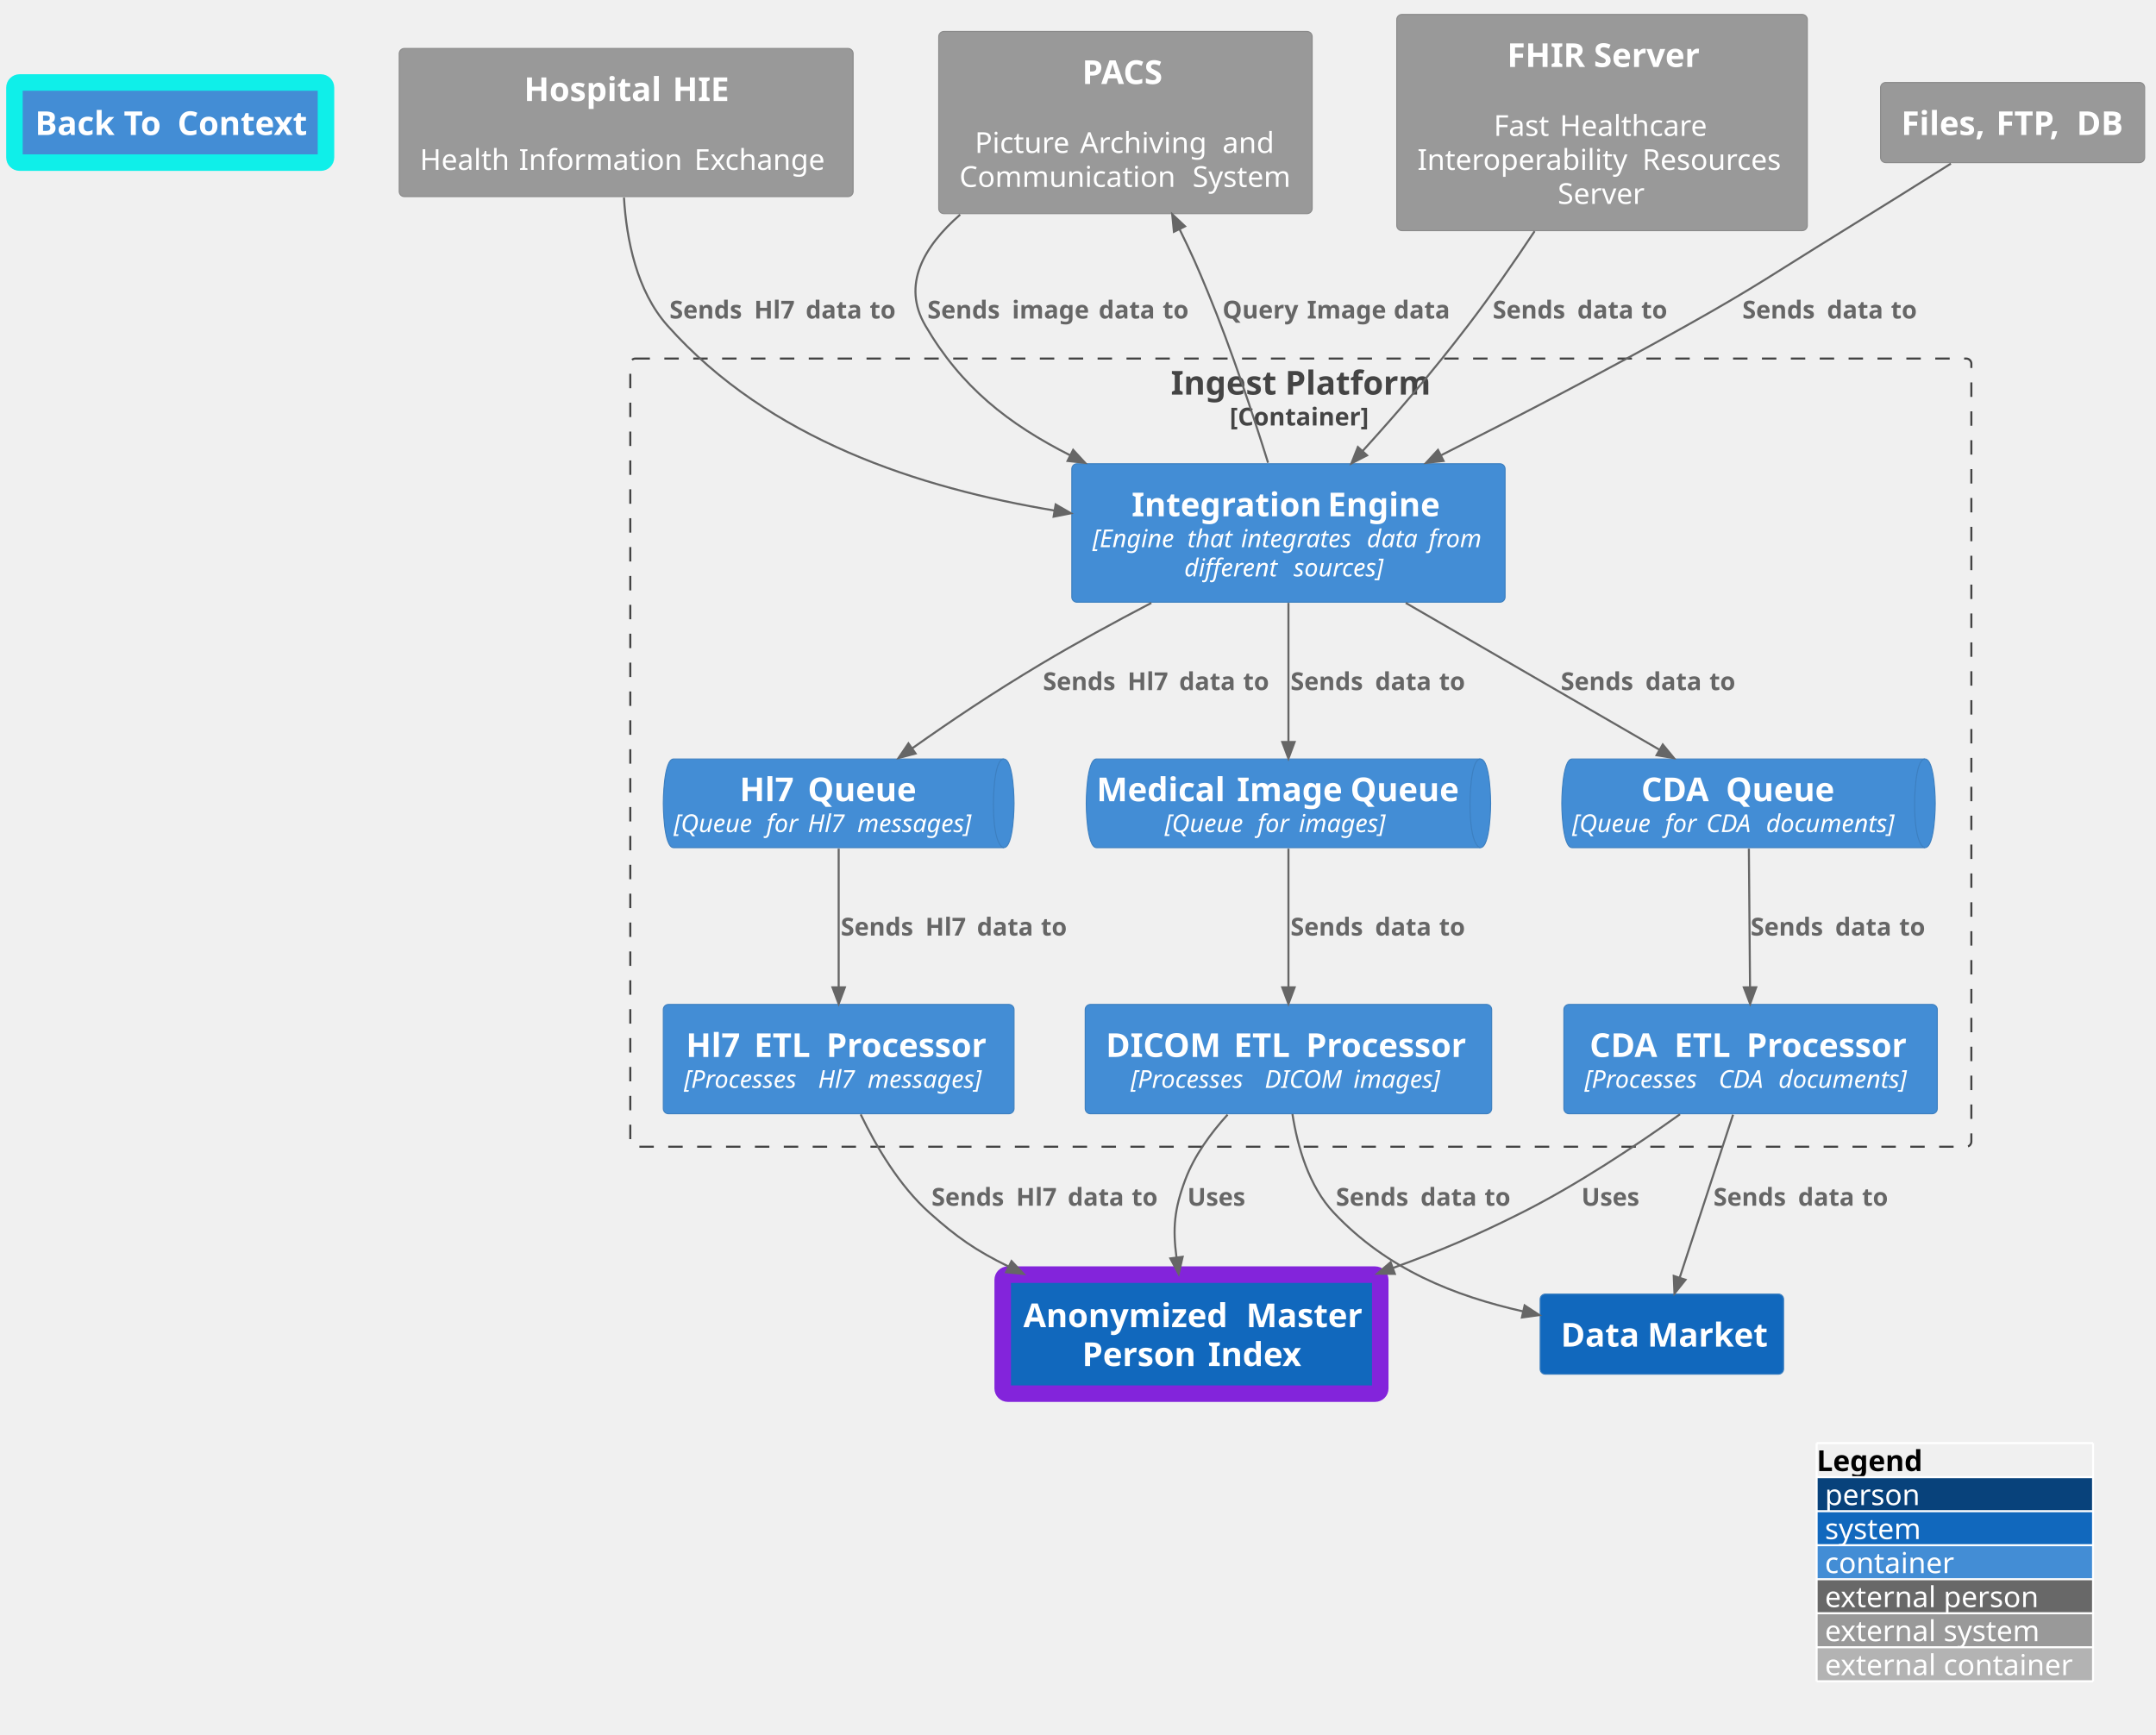
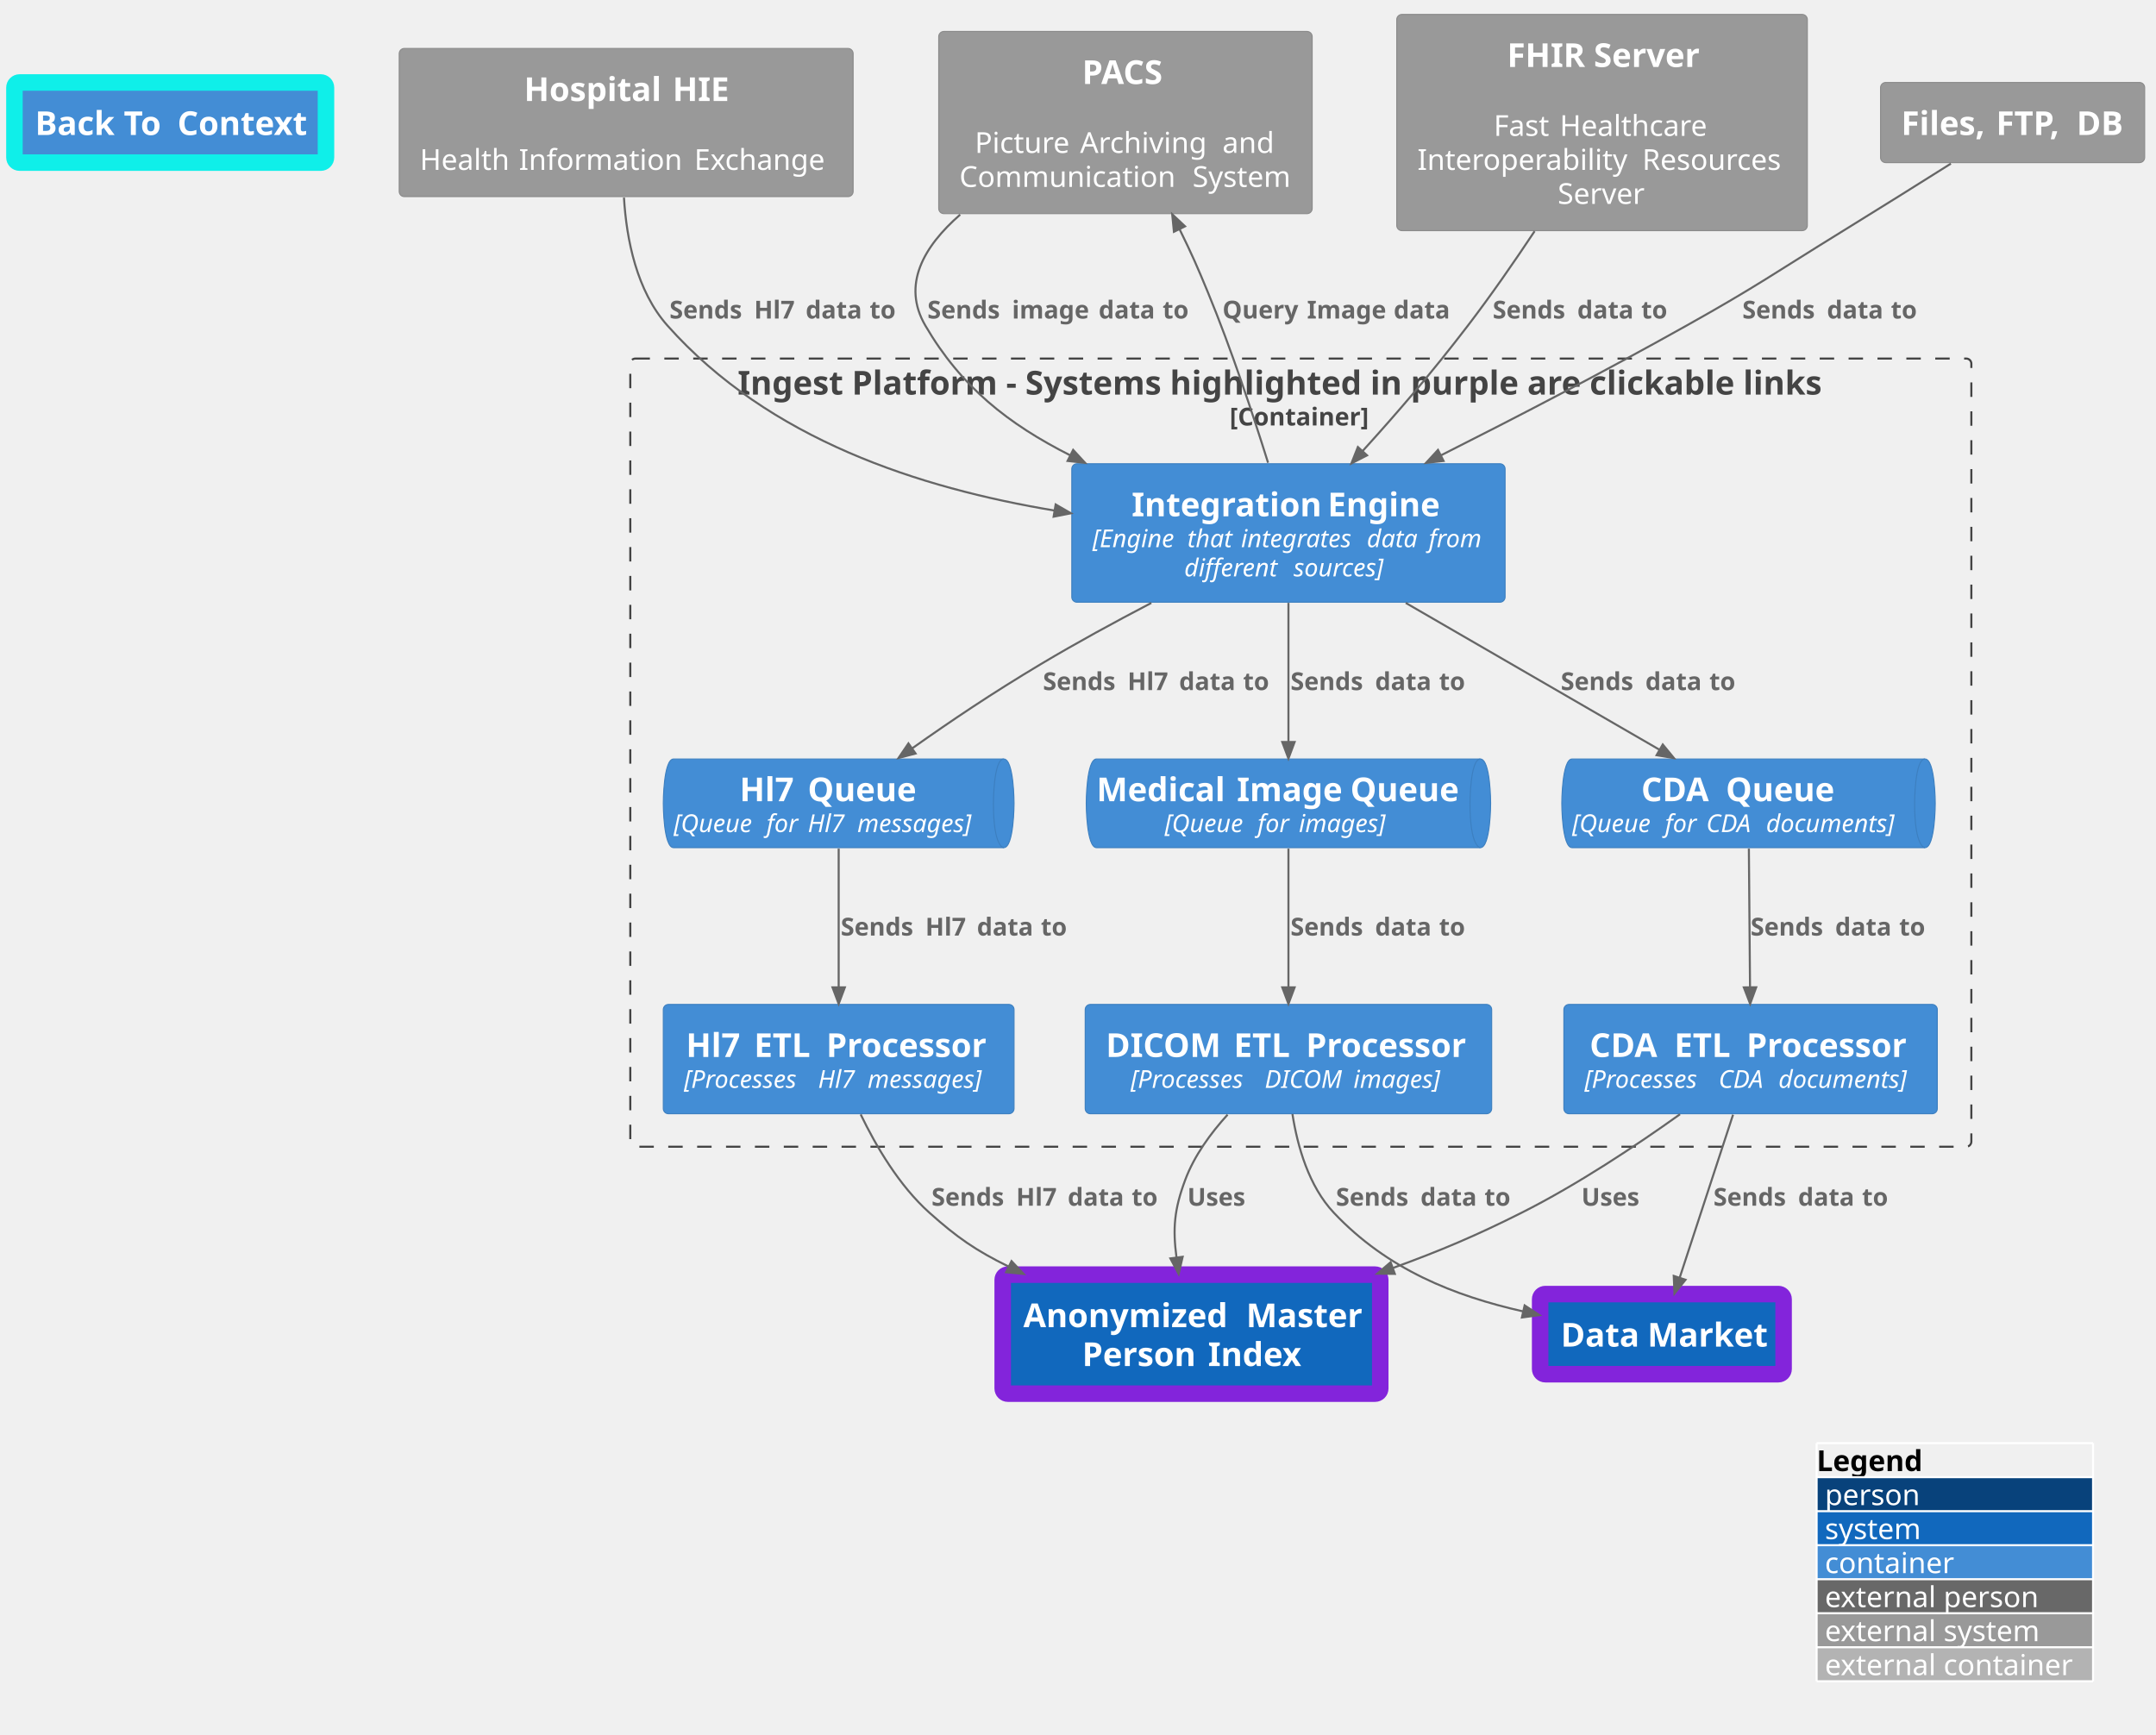
<svg xmlns="http://www.w3.org/2000/svg" xmlns:xlink="http://www.w3.org/1999/xlink" contentStyleType="text/css" height="841px" preserveAspectRatio="none" style="width:1045px;height:841px;background:#FFFFFF;" version="1.1" viewBox="0 0 1045 841" width="1045px" zoomAndPan="magnify">
  <defs />
  <g>
    <g id="cluster_ingest">
      <rect fill="none" height="382.06" rx="2.5" ry="2.5" style="stroke:#444444;stroke-width:1.0;stroke-dasharray:7.0,7.0;" width="650" x="305.5" y="173.8" />
-       <text fill="#444444" font-family="sans-serif" font-size="16" font-weight="bold" lengthAdjust="spacing" textLength="126" x="567.5" y="191.269">Ingest Platform
+       <text fill="#444444" font-family="sans-serif" font-size="16" font-weight="bold" lengthAdjust="spacing" textLength="546" x="357.5" y="191.269">Ingest Platform - Systems highlighted in purple are clickable
+                 links
            </text>
      <text fill="#444444" font-family="sans-serif" font-size="12" font-weight="bold" lengthAdjust="spacing" textLength="69" x="596" y="206.245">[Container]
            </text>
    </g>
    <g id="elem_integrationEngine">
      <rect fill="#438DD5" height="67.109" rx="2.5" ry="2.5" style="stroke:#3C7FC0;stroke-width:0.5;" width="210" x="519.5" y="224.8" />
      <text fill="#FFFFFF" font-family="sans-serif" font-size="16" font-weight="bold" lengthAdjust="spacing" textLength="90" x="548.5" y="250.269">Integration
            </text>
      <text fill="#FFFFFF" font-family="sans-serif" font-size="16" font-weight="bold" lengthAdjust="spacing" textLength="5" x="638.5" y="250.269"> 
            </text>
      <text fill="#FFFFFF" font-family="sans-serif" font-size="16" font-weight="bold" lengthAdjust="spacing" textLength="57" x="643.5" y="250.269">Engine
            </text>
      <text fill="#FFFFFF" font-family="sans-serif" font-size="12" font-style="italic" lengthAdjust="spacing" textLength="42" x="529.5" y="265.245">[Engine
            </text>
      <text fill="#FFFFFF" font-family="sans-serif" font-size="12" font-style="italic" lengthAdjust="spacing" textLength="4" x="571.5" y="265.245"> 
            </text>
      <text fill="#FFFFFF" font-family="sans-serif" font-size="12" font-style="italic" lengthAdjust="spacing" textLength="22" x="575.5" y="265.245">that
            </text>
      <text fill="#FFFFFF" font-family="sans-serif" font-size="12" font-style="italic" lengthAdjust="spacing" textLength="4" x="597.5" y="265.245"> 
            </text>
      <text fill="#FFFFFF" font-family="sans-serif" font-size="12" font-style="italic" lengthAdjust="spacing" textLength="57" x="601.5" y="265.245">integrates
            </text>
      <text fill="#FFFFFF" font-family="sans-serif" font-size="12" font-style="italic" lengthAdjust="spacing" textLength="4" x="658.5" y="265.245"> 
            </text>
      <text fill="#FFFFFF" font-family="sans-serif" font-size="12" font-style="italic" lengthAdjust="spacing" textLength="26" x="662.5" y="265.245">data
            </text>
      <text fill="#FFFFFF" font-family="sans-serif" font-size="12" font-style="italic" lengthAdjust="spacing" textLength="4" x="688.5" y="265.245"> 
            </text>
      <text fill="#FFFFFF" font-family="sans-serif" font-size="12" font-style="italic" lengthAdjust="spacing" textLength="27" x="692.5" y="265.245">from
            </text>
      <text fill="#FFFFFF" font-family="sans-serif" font-size="12" font-style="italic" lengthAdjust="spacing" textLength="49" x="574" y="279.378">different
            </text>
      <text fill="#FFFFFF" font-family="sans-serif" font-size="12" font-style="italic" lengthAdjust="spacing" textLength="4" x="623" y="279.378"> 
            </text>
      <text fill="#FFFFFF" font-family="sans-serif" font-size="12" font-style="italic" lengthAdjust="spacing" textLength="48" x="627" y="279.378">sources]
            </text>
    </g>
    <g id="elem_image">
      <path d="M531.5,367.91 L717.5,367.91 C722.5,367.91 722.5,389.398 722.5,389.398 C722.5,389.398 722.5,410.887 717.5,410.887 L531.5,410.887 C526.5,410.887 526.5,389.398 526.5,389.398 C526.5,389.398 526.5,367.91 531.5,367.91 " fill="#438DD5" style="stroke:#3C7FC0;stroke-width:0.5;" />
      <path d="M717.5,367.91 C712.5,367.91 712.5,389.398 712.5,389.398 C712.5,410.887 717.5,410.887 717.5,410.887 " fill="none" style="stroke:#3C7FC0;stroke-width:0.5;" />
      <text fill="#FFFFFF" font-family="sans-serif" font-size="16" font-weight="bold" lengthAdjust="spacing" textLength="63" x="531.5" y="388.379">Medical
            </text>
      <text fill="#FFFFFF" font-family="sans-serif" font-size="16" font-weight="bold" lengthAdjust="spacing" textLength="5" x="594.5" y="388.379"> 
            </text>
      <text fill="#FFFFFF" font-family="sans-serif" font-size="16" font-weight="bold" lengthAdjust="spacing" textLength="50" x="599.5" y="388.379">Image
            </text>
      <text fill="#FFFFFF" font-family="sans-serif" font-size="16" font-weight="bold" lengthAdjust="spacing" textLength="5" x="649.5" y="388.379"> 
            </text>
      <text fill="#FFFFFF" font-family="sans-serif" font-size="16" font-weight="bold" lengthAdjust="spacing" textLength="53" x="654.5" y="388.379">Queue
            </text>
      <text fill="#FFFFFF" font-family="sans-serif" font-size="12" font-style="italic" lengthAdjust="spacing" textLength="41" x="564.5" y="403.355">[Queue
            </text>
      <text fill="#FFFFFF" font-family="sans-serif" font-size="12" font-style="italic" lengthAdjust="spacing" textLength="4" x="605.5" y="403.355"> 
            </text>
      <text fill="#FFFFFF" font-family="sans-serif" font-size="12" font-style="italic" lengthAdjust="spacing" textLength="16" x="609.5" y="403.355">for
            </text>
      <text fill="#FFFFFF" font-family="sans-serif" font-size="12" font-style="italic" lengthAdjust="spacing" textLength="4" x="625.5" y="403.355"> 
            </text>
      <text fill="#FFFFFF" font-family="sans-serif" font-size="12" font-style="italic" lengthAdjust="spacing" textLength="45" x="629.5" y="403.355">images]
            </text>
    </g>
    <g id="elem_cda">
      <path d="M762,367.91 L933,367.91 C938,367.91 938,389.398 938,389.398 C938,389.398 938,410.887 933,410.887 L762,410.887 C757,410.887 757,389.398 757,389.398 C757,389.398 757,367.91 762,367.91 " fill="#438DD5" style="stroke:#3C7FC0;stroke-width:0.5;" />
      <path d="M933,367.91 C928,367.91 928,389.398 928,389.398 C928,410.887 933,410.887 933,410.887 " fill="none" style="stroke:#3C7FC0;stroke-width:0.5;" />
      <text fill="#FFFFFF" font-family="sans-serif" font-size="16" font-weight="bold" lengthAdjust="spacing" textLength="36" x="795.5" y="388.379">CDA
            </text>
      <text fill="#FFFFFF" font-family="sans-serif" font-size="16" font-weight="bold" lengthAdjust="spacing" textLength="5" x="831.5" y="388.379"> 
            </text>
      <text fill="#FFFFFF" font-family="sans-serif" font-size="16" font-weight="bold" lengthAdjust="spacing" textLength="53" x="836.5" y="388.379">Queue
            </text>
      <text fill="#FFFFFF" font-family="sans-serif" font-size="12" font-style="italic" lengthAdjust="spacing" textLength="41" x="762" y="403.355">[Queue
            </text>
      <text fill="#FFFFFF" font-family="sans-serif" font-size="12" font-style="italic" lengthAdjust="spacing" textLength="4" x="803" y="403.355"> 
            </text>
      <text fill="#FFFFFF" font-family="sans-serif" font-size="12" font-style="italic" lengthAdjust="spacing" textLength="16" x="807" y="403.355">for
            </text>
      <text fill="#FFFFFF" font-family="sans-serif" font-size="12" font-style="italic" lengthAdjust="spacing" textLength="4" x="823" y="403.355"> 
            </text>
      <text fill="#FFFFFF" font-family="sans-serif" font-size="12" font-style="italic" lengthAdjust="spacing" textLength="25" x="827" y="403.355">CDA
            </text>
      <text fill="#FFFFFF" font-family="sans-serif" font-size="12" font-style="italic" lengthAdjust="spacing" textLength="4" x="852" y="403.355"> 
            </text>
      <text fill="#FFFFFF" font-family="sans-serif" font-size="12" font-style="italic" lengthAdjust="spacing" textLength="67" x="856" y="403.355">documents]
            </text>
    </g>
    <g id="elem_hl7">
      <path d="M326.5,367.91 L486.5,367.91 C491.5,367.91 491.5,389.398 491.5,389.398 C491.5,389.398 491.5,410.887 486.5,410.887 L326.5,410.887 C321.5,410.887 321.5,389.398 321.5,389.398 C321.5,389.398 321.5,367.91 326.5,367.91 " fill="#438DD5" style="stroke:#3C7FC0;stroke-width:0.5;" />
      <path d="M486.5,367.91 C481.5,367.91 481.5,389.398 481.5,389.398 C481.5,410.887 486.5,410.887 486.5,410.887 " fill="none" style="stroke:#3C7FC0;stroke-width:0.5;" />
      <text fill="#FFFFFF" font-family="sans-serif" font-size="16" font-weight="bold" lengthAdjust="spacing" textLength="28" x="358.5" y="388.379">Hl7
            </text>
      <text fill="#FFFFFF" font-family="sans-serif" font-size="16" font-weight="bold" lengthAdjust="spacing" textLength="5" x="386.5" y="388.379"> 
            </text>
      <text fill="#FFFFFF" font-family="sans-serif" font-size="16" font-weight="bold" lengthAdjust="spacing" textLength="53" x="391.5" y="388.379">Queue
            </text>
      <text fill="#FFFFFF" font-family="sans-serif" font-size="12" font-style="italic" lengthAdjust="spacing" textLength="41" x="326.5" y="403.355">[Queue
            </text>
      <text fill="#FFFFFF" font-family="sans-serif" font-size="12" font-style="italic" lengthAdjust="spacing" textLength="4" x="367.5" y="403.355"> 
            </text>
      <text fill="#FFFFFF" font-family="sans-serif" font-size="12" font-style="italic" lengthAdjust="spacing" textLength="16" x="371.5" y="403.355">for
            </text>
      <text fill="#FFFFFF" font-family="sans-serif" font-size="12" font-style="italic" lengthAdjust="spacing" textLength="4" x="387.5" y="403.355"> 
            </text>
      <text fill="#FFFFFF" font-family="sans-serif" font-size="12" font-style="italic" lengthAdjust="spacing" textLength="20" x="391.5" y="403.355">Hl7
            </text>
      <text fill="#FFFFFF" font-family="sans-serif" font-size="12" font-style="italic" lengthAdjust="spacing" textLength="4" x="411.5" y="403.355"> 
            </text>
      <text fill="#FFFFFF" font-family="sans-serif" font-size="12" font-style="italic" lengthAdjust="spacing" textLength="61" x="415.5" y="403.355">messages]
            </text>
    </g>
    <g id="elem_hl7processor">
      <rect fill="#438DD5" height="52.977" rx="2.5" ry="2.5" style="stroke:#3C7FC0;stroke-width:0.5;" width="170" x="321.5" y="486.89" />
      <text fill="#FFFFFF" font-family="sans-serif" font-size="16" font-weight="bold" lengthAdjust="spacing" textLength="28" x="332.5" y="512.359">Hl7
            </text>
      <text fill="#FFFFFF" font-family="sans-serif" font-size="16" font-weight="bold" lengthAdjust="spacing" textLength="5" x="360.5" y="512.359"> 
            </text>
      <text fill="#FFFFFF" font-family="sans-serif" font-size="16" font-weight="bold" lengthAdjust="spacing" textLength="30" x="365.5" y="512.359">ETL
            </text>
      <text fill="#FFFFFF" font-family="sans-serif" font-size="16" font-weight="bold" lengthAdjust="spacing" textLength="5" x="395.5" y="512.359"> 
            </text>
      <text fill="#FFFFFF" font-family="sans-serif" font-size="16" font-weight="bold" lengthAdjust="spacing" textLength="80" x="400.5" y="512.359">Processor
            </text>
      <text fill="#FFFFFF" font-family="sans-serif" font-size="12" font-style="italic" lengthAdjust="spacing" textLength="61" x="331.5" y="527.335">[Processes
            </text>
      <text fill="#FFFFFF" font-family="sans-serif" font-size="12" font-style="italic" lengthAdjust="spacing" textLength="4" x="392.5" y="527.335"> 
            </text>
      <text fill="#FFFFFF" font-family="sans-serif" font-size="12" font-style="italic" lengthAdjust="spacing" textLength="20" x="396.5" y="527.335">Hl7
            </text>
      <text fill="#FFFFFF" font-family="sans-serif" font-size="12" font-style="italic" lengthAdjust="spacing" textLength="4" x="416.5" y="527.335"> 
            </text>
      <text fill="#FFFFFF" font-family="sans-serif" font-size="12" font-style="italic" lengthAdjust="spacing" textLength="61" x="420.5" y="527.335">messages]
            </text>
    </g>
    <g id="elem_dicom">
      <rect fill="#438DD5" height="52.977" rx="2.5" ry="2.5" style="stroke:#3C7FC0;stroke-width:0.5;" width="197" x="526" y="486.89" />
      <text fill="#FFFFFF" font-family="sans-serif" font-size="16" font-weight="bold" lengthAdjust="spacing" textLength="57" x="536" y="512.359">DICOM
            </text>
      <text fill="#FFFFFF" font-family="sans-serif" font-size="16" font-weight="bold" lengthAdjust="spacing" textLength="5" x="593" y="512.359"> 
            </text>
      <text fill="#FFFFFF" font-family="sans-serif" font-size="16" font-weight="bold" lengthAdjust="spacing" textLength="30" x="598" y="512.359">ETL
            </text>
      <text fill="#FFFFFF" font-family="sans-serif" font-size="16" font-weight="bold" lengthAdjust="spacing" textLength="5" x="628" y="512.359"> 
            </text>
      <text fill="#FFFFFF" font-family="sans-serif" font-size="16" font-weight="bold" lengthAdjust="spacing" textLength="80" x="633" y="512.359">Processor
            </text>
      <text fill="#FFFFFF" font-family="sans-serif" font-size="12" font-style="italic" lengthAdjust="spacing" textLength="61" x="548" y="527.335">[Processes
            </text>
      <text fill="#FFFFFF" font-family="sans-serif" font-size="12" font-style="italic" lengthAdjust="spacing" textLength="4" x="609" y="527.335"> 
            </text>
      <text fill="#FFFFFF" font-family="sans-serif" font-size="12" font-style="italic" lengthAdjust="spacing" textLength="39" x="613" y="527.335">DICOM
            </text>
      <text fill="#FFFFFF" font-family="sans-serif" font-size="12" font-style="italic" lengthAdjust="spacing" textLength="4" x="652" y="527.335"> 
            </text>
      <text fill="#FFFFFF" font-family="sans-serif" font-size="12" font-style="italic" lengthAdjust="spacing" textLength="45" x="656" y="527.335">images]
            </text>
    </g>
    <g id="elem_cdaProcessor">
      <rect fill="#438DD5" height="52.977" rx="2.5" ry="2.5" style="stroke:#3C7FC0;stroke-width:0.5;" width="181" x="758" y="486.89" />
      <text fill="#FFFFFF" font-family="sans-serif" font-size="16" font-weight="bold" lengthAdjust="spacing" textLength="36" x="770.5" y="512.359">CDA
            </text>
      <text fill="#FFFFFF" font-family="sans-serif" font-size="16" font-weight="bold" lengthAdjust="spacing" textLength="5" x="806.5" y="512.359"> 
            </text>
      <text fill="#FFFFFF" font-family="sans-serif" font-size="16" font-weight="bold" lengthAdjust="spacing" textLength="30" x="811.5" y="512.359">ETL
            </text>
      <text fill="#FFFFFF" font-family="sans-serif" font-size="16" font-weight="bold" lengthAdjust="spacing" textLength="5" x="841.5" y="512.359"> 
            </text>
      <text fill="#FFFFFF" font-family="sans-serif" font-size="16" font-weight="bold" lengthAdjust="spacing" textLength="80" x="846.5" y="512.359">Processor
            </text>
      <text fill="#FFFFFF" font-family="sans-serif" font-size="12" font-style="italic" lengthAdjust="spacing" textLength="61" x="768" y="527.335">[Processes
            </text>
      <text fill="#FFFFFF" font-family="sans-serif" font-size="12" font-style="italic" lengthAdjust="spacing" textLength="4" x="829" y="527.335"> 
            </text>
      <text fill="#FFFFFF" font-family="sans-serif" font-size="12" font-style="italic" lengthAdjust="spacing" textLength="25" x="833" y="527.335">CDA
            </text>
      <text fill="#FFFFFF" font-family="sans-serif" font-size="12" font-style="italic" lengthAdjust="spacing" textLength="4" x="858" y="527.335"> 
            </text>
      <text fill="#FFFFFF" font-family="sans-serif" font-size="12" font-style="italic" lengthAdjust="spacing" textLength="67" x="862" y="527.335">documents]
            </text>
    </g>
    <g id="elem_back">
      <a href="./ContextDiagram.svg" target="_top" title="./ContextDiagram.svg" xlink:actuate="onRequest" xlink:href="./ContextDiagram.svg" xlink:show="new" xlink:title="./ContextDiagram.svg" xlink:type="simple">
        <rect fill="#438DD5" height="38.844" rx="2.5" ry="2.5" style="stroke:#0FEFE9;stroke-width:8.0;" width="151" x="7" y="39.98" />
        <text fill="#FFFFFF" font-family="sans-serif" font-size="16" font-weight="bold" lengthAdjust="spacing" textLength="38" x="17" y="65.449">Back
                </text>
        <text fill="#FFFFFF" font-family="sans-serif" font-size="16" font-weight="bold" lengthAdjust="spacing" textLength="5" x="55" y="65.449"> 
                </text>
        <text fill="#FFFFFF" font-family="sans-serif" font-size="16" font-weight="bold" lengthAdjust="spacing" textLength="21" x="60" y="65.449">To
                </text>
        <text fill="#FFFFFF" font-family="sans-serif" font-size="16" font-weight="bold" lengthAdjust="spacing" textLength="5" x="81" y="65.449"> 
                </text>
        <text fill="#FFFFFF" font-family="sans-serif" font-size="16" font-weight="bold" lengthAdjust="spacing" textLength="62" x="86" y="65.449">Context
                </text>
      </a>
    </g>
    <g id="elem_hie">
      <rect fill="#999999" height="71.82" rx="2.5" ry="2.5" style="stroke:#8A8A8A;stroke-width:0.5;" width="220" x="193.5" y="23.49" />
      <text fill="#FFFFFF" font-family="sans-serif" font-size="16" font-weight="bold" lengthAdjust="spacing" textLength="67" x="254" y="48.959">Hospital
            </text>
      <text fill="#FFFFFF" font-family="sans-serif" font-size="16" font-weight="bold" lengthAdjust="spacing" textLength="5" x="321" y="48.959"> 
            </text>
      <text fill="#FFFFFF" font-family="sans-serif" font-size="16" font-weight="bold" lengthAdjust="spacing" textLength="27" x="326" y="48.959">HIE
            </text>
      <text fill="#FFFFFF" font-family="sans-serif" font-size="14" lengthAdjust="spacing" textLength="4" x="301.5" y="65.869"> 
            </text>
      <text fill="#FFFFFF" font-family="sans-serif" font-size="14" lengthAdjust="spacing" textLength="44" x="203.5" y="82.357">Health
            </text>
      <text fill="#FFFFFF" font-family="sans-serif" font-size="14" lengthAdjust="spacing" textLength="4" x="247.5" y="82.357"> 
            </text>
      <text fill="#FFFFFF" font-family="sans-serif" font-size="14" lengthAdjust="spacing" textLength="81" x="251.5" y="82.357">Information
            </text>
      <text fill="#FFFFFF" font-family="sans-serif" font-size="14" lengthAdjust="spacing" textLength="4" x="332.5" y="82.357"> 
            </text>
      <text fill="#FFFFFF" font-family="sans-serif" font-size="14" lengthAdjust="spacing" textLength="67" x="336.5" y="82.357">Exchange
            </text>
    </g>
    <g id="elem_pacs">
      <rect fill="#999999" height="88.309" rx="2.5" ry="2.5" style="stroke:#8A8A8A;stroke-width:0.5;" width="181" x="455" y="15.25" />
      <text fill="#FFFFFF" font-family="sans-serif" font-size="16" font-weight="bold" lengthAdjust="spacing" textLength="42" x="524.5" y="40.719">PACS
            </text>
      <text fill="#FFFFFF" font-family="sans-serif" font-size="14" lengthAdjust="spacing" textLength="4" x="543.5" y="57.629"> 
            </text>
      <text fill="#FFFFFF" font-family="sans-serif" font-size="14" lengthAdjust="spacing" textLength="47" x="472.5" y="74.117">Picture
            </text>
      <text fill="#FFFFFF" font-family="sans-serif" font-size="14" lengthAdjust="spacing" textLength="4" x="519.5" y="74.117"> 
            </text>
      <text fill="#FFFFFF" font-family="sans-serif" font-size="14" lengthAdjust="spacing" textLength="65" x="523.5" y="74.117">Archiving
            </text>
      <text fill="#FFFFFF" font-family="sans-serif" font-size="14" lengthAdjust="spacing" textLength="4" x="588.5" y="74.117"> 
            </text>
      <text fill="#FFFFFF" font-family="sans-serif" font-size="14" lengthAdjust="spacing" textLength="26" x="592.5" y="74.117">and
            </text>
      <text fill="#FFFFFF" font-family="sans-serif" font-size="14" lengthAdjust="spacing" textLength="109" x="465" y="90.606">Communication
            </text>
      <text fill="#FFFFFF" font-family="sans-serif" font-size="14" lengthAdjust="spacing" textLength="4" x="574" y="90.606"> 
            </text>
      <text fill="#FFFFFF" font-family="sans-serif" font-size="14" lengthAdjust="spacing" textLength="48" x="578" y="90.606">System
            </text>
    </g>
    <g id="elem_fhir">
      <rect fill="#999999" height="104.797" rx="2.5" ry="2.5" style="stroke:#8A8A8A;stroke-width:0.5;" width="199" x="677" y="7" />
      <text fill="#FFFFFF" font-family="sans-serif" font-size="16" font-weight="bold" lengthAdjust="spacing" textLength="37" x="730.5" y="32.469">FHIR
            </text>
      <text fill="#FFFFFF" font-family="sans-serif" font-size="16" font-weight="bold" lengthAdjust="spacing" textLength="5" x="767.5" y="32.469"> 
            </text>
      <text fill="#FFFFFF" font-family="sans-serif" font-size="16" font-weight="bold" lengthAdjust="spacing" textLength="50" x="772.5" y="32.469">Server
            </text>
      <text fill="#FFFFFF" font-family="sans-serif" font-size="14" lengthAdjust="spacing" textLength="4" x="774.5" y="49.379"> 
            </text>
      <text fill="#FFFFFF" font-family="sans-serif" font-size="14" lengthAdjust="spacing" textLength="28" x="724" y="65.867">Fast
            </text>
      <text fill="#FFFFFF" font-family="sans-serif" font-size="14" lengthAdjust="spacing" textLength="4" x="752" y="65.867"> 
            </text>
      <text fill="#FFFFFF" font-family="sans-serif" font-size="14" lengthAdjust="spacing" textLength="73" x="756" y="65.867">Healthcare
            </text>
      <text fill="#FFFFFF" font-family="sans-serif" font-size="14" lengthAdjust="spacing" textLength="105" x="687" y="82.356">Interoperability
            </text>
      <text fill="#FFFFFF" font-family="sans-serif" font-size="14" lengthAdjust="spacing" textLength="4" x="792" y="82.356"> 
            </text>
      <text fill="#FFFFFF" font-family="sans-serif" font-size="14" lengthAdjust="spacing" textLength="70" x="796" y="82.356">Resources
            </text>
      <text fill="#FFFFFF" font-family="sans-serif" font-size="14" lengthAdjust="spacing" textLength="43" x="755" y="98.844">Server
            </text>
    </g>
    <g id="elem_files">
      <rect fill="#999999" height="38.844" rx="2.5" ry="2.5" style="stroke:#8A8A8A;stroke-width:0.5;" width="128" x="911.5" y="39.98" />
      <text fill="#FFFFFF" font-family="sans-serif" font-size="16" font-weight="bold" lengthAdjust="spacing" textLength="41" x="921.5" y="65.449">Files,
            </text>
      <text fill="#FFFFFF" font-family="sans-serif" font-size="16" font-weight="bold" lengthAdjust="spacing" textLength="5" x="962.5" y="65.449"> 
            </text>
      <text fill="#FFFFFF" font-family="sans-serif" font-size="16" font-weight="bold" lengthAdjust="spacing" textLength="34" x="967.5" y="65.449">FTP,
            </text>
      <text fill="#FFFFFF" font-family="sans-serif" font-size="16" font-weight="bold" lengthAdjust="spacing" textLength="5" x="1001.5" y="65.449"> 
            </text>
      <text fill="#FFFFFF" font-family="sans-serif" font-size="16" font-weight="bold" lengthAdjust="spacing" textLength="23" x="1006.5" y="65.449">DB
            </text>
    </g>
    <g id="elem_datamarket">
-       <rect fill="#1168BD" height="38.844" rx="2.5" ry="2.5" style="stroke:#3C7FC0;stroke-width:0.5;" width="118" x="746.5" y="627.28" />
-       <text fill="#FFFFFF" font-family="sans-serif" font-size="16" font-weight="bold" lengthAdjust="spacing" textLength="37" x="756.5" y="652.749">Data
-             </text>
-       <text fill="#FFFFFF" font-family="sans-serif" font-size="16" font-weight="bold" lengthAdjust="spacing" textLength="5" x="793.5" y="652.749"> 
-             </text>
-       <text fill="#FFFFFF" font-family="sans-serif" font-size="16" font-weight="bold" lengthAdjust="spacing" textLength="56" x="798.5" y="652.749">Market
-             </text>
+       <a href="./DataMarketContainer.svg" target="_top" title="./DataMarketContainer.svg" xlink:actuate="onRequest" xlink:href="./DataMarketContainer.svg" xlink:show="new" xlink:title="./DataMarketContainer.svg" xlink:type="simple">
+         <rect fill="#1168BD" height="38.844" rx="2.5" ry="2.5" style="stroke:#8324DB;stroke-width:8.0;" width="118" x="746.5" y="627.28" />
+         <text fill="#FFFFFF" font-family="sans-serif" font-size="16" font-weight="bold" lengthAdjust="spacing" textLength="37" x="756.5" y="652.749">Data
+                 </text>
+         <text fill="#FFFFFF" font-family="sans-serif" font-size="16" font-weight="bold" lengthAdjust="spacing" textLength="5" x="793.5" y="652.749"> 
+                 </text>
+         <text fill="#FFFFFF" font-family="sans-serif" font-size="16" font-weight="bold" lengthAdjust="spacing" textLength="56" x="798.5" y="652.749">Market
+                 </text>
+       </a>
    </g>
    <g id="elem_ampi">
      <a href="./AMPIContainer.svg" target="_top" title="./AMPIContainer.svg" xlink:actuate="onRequest" xlink:href="./AMPIContainer.svg" xlink:show="new" xlink:title="./AMPIContainer.svg" xlink:type="simple">
        <rect fill="#1168BD" height="57.688" rx="2.5" ry="2.5" style="stroke:#8324DB;stroke-width:8.0;" width="183" x="486" y="617.86" />
        <text fill="#FFFFFF" font-family="sans-serif" font-size="16" font-weight="bold" lengthAdjust="spacing" textLength="103" x="496" y="643.329">Anonymized
                </text>
        <text fill="#FFFFFF" font-family="sans-serif" font-size="16" font-weight="bold" lengthAdjust="spacing" textLength="5" x="599" y="643.329"> 
                </text>
        <text fill="#FFFFFF" font-family="sans-serif" font-size="16" font-weight="bold" lengthAdjust="spacing" textLength="55" x="604" y="643.329">Master
                </text>
        <text fill="#FFFFFF" font-family="sans-serif" font-size="16" font-weight="bold" lengthAdjust="spacing" textLength="56" x="524.5" y="662.173">Person
                </text>
        <text fill="#FFFFFF" font-family="sans-serif" font-size="16" font-weight="bold" lengthAdjust="spacing" textLength="5" x="580.5" y="662.173"> 
                </text>
        <text fill="#FFFFFF" font-family="sans-serif" font-size="16" font-weight="bold" lengthAdjust="spacing" textLength="45" x="585.5" y="662.173">Index
                </text>
      </a>
    </g>
    <g id="link_hie_integrationEngine">
      <path d="M302.43,95.77 C303.66,116.18 308.59,141.03 323.5,157.8 C372.79,213.22 445.699,236.563 511.179,247.493 " fill="none" id="hie-to-integrationEngine" style="stroke:#666666;stroke-width:1.0;" />
      <polygon fill="#666666" points="519.07,248.81,511.673,244.534,510.685,250.452,519.07,248.81" style="stroke:#666666;stroke-width:1.0;" />
      <text fill="#666666" font-family="sans-serif" font-size="12" font-weight="bold" lengthAdjust="spacing" textLength="37" x="324.5" y="154.402">Sends
            </text>
      <text fill="#666666" font-family="sans-serif" font-size="12" font-weight="bold" lengthAdjust="spacing" textLength="4" x="361.5" y="154.402"> 
            </text>
      <text fill="#666666" font-family="sans-serif" font-size="12" font-weight="bold" lengthAdjust="spacing" textLength="21" x="365.5" y="154.402">Hl7
            </text>
      <text fill="#666666" font-family="sans-serif" font-size="12" font-weight="bold" lengthAdjust="spacing" textLength="4" x="386.5" y="154.402"> 
            </text>
      <text fill="#666666" font-family="sans-serif" font-size="12" font-weight="bold" lengthAdjust="spacing" textLength="27" x="390.5" y="154.402">data
            </text>
      <text fill="#666666" font-family="sans-serif" font-size="12" font-weight="bold" lengthAdjust="spacing" textLength="4" x="417.5" y="154.402"> 
            </text>
      <text fill="#666666" font-family="sans-serif" font-size="12" font-weight="bold" lengthAdjust="spacing" textLength="13" x="421.5" y="154.402">to
            </text>
    </g>
    <g id="link_integrationEngine_hl7">
      <path d="M558.04,292.26 C540.41,301.46 521.54,311.73 504.5,321.91 C480.67,336.14 461.254,349.234 442.044,362.804 " fill="none" id="integrationEngine-to-hl7" style="stroke:#666666;stroke-width:1.0;" />
      <polygon fill="#666666" points="435.51,367.42,443.775,365.255,440.313,360.354,435.51,367.42" style="stroke:#666666;stroke-width:1.0;" />
      <text fill="#666666" font-family="sans-serif" font-size="12" font-weight="bold" lengthAdjust="spacing" textLength="37" x="505.5" y="334.512">Sends
            </text>
      <text fill="#666666" font-family="sans-serif" font-size="12" font-weight="bold" lengthAdjust="spacing" textLength="4" x="542.5" y="334.512"> 
            </text>
      <text fill="#666666" font-family="sans-serif" font-size="12" font-weight="bold" lengthAdjust="spacing" textLength="21" x="546.5" y="334.512">Hl7
            </text>
      <text fill="#666666" font-family="sans-serif" font-size="12" font-weight="bold" lengthAdjust="spacing" textLength="4" x="567.5" y="334.512"> 
            </text>
      <text fill="#666666" font-family="sans-serif" font-size="12" font-weight="bold" lengthAdjust="spacing" textLength="27" x="571.5" y="334.512">data
            </text>
      <text fill="#666666" font-family="sans-serif" font-size="12" font-weight="bold" lengthAdjust="spacing" textLength="4" x="598.5" y="334.512"> 
            </text>
      <text fill="#666666" font-family="sans-serif" font-size="12" font-weight="bold" lengthAdjust="spacing" textLength="13" x="602.5" y="334.512">to
            </text>
    </g>
    <g id="link_files_integrationEngine">
      <path d="M945.58,79.31 C930.08,89.07 910.81,101.14 893.5,111.8 C859.88,132.51 851.95,138.52 817.5,157.8 C776.05,181 735.784,201.879 698.334,220.759 " fill="none" id="files-to-integrationEngine" style="stroke:#666666;stroke-width:1.0;" />
      <polygon fill="#666666" points="691.19,224.36,699.684,223.438,696.983,218.08,691.19,224.36" style="stroke:#666666;stroke-width:1.0;" />
      <text fill="#666666" font-family="sans-serif" font-size="12" font-weight="bold" lengthAdjust="spacing" textLength="37" x="844.5" y="154.402">Sends
            </text>
      <text fill="#666666" font-family="sans-serif" font-size="12" font-weight="bold" lengthAdjust="spacing" textLength="4" x="881.5" y="154.402"> 
            </text>
      <text fill="#666666" font-family="sans-serif" font-size="12" font-weight="bold" lengthAdjust="spacing" textLength="27" x="885.5" y="154.402">data
            </text>
      <text fill="#666666" font-family="sans-serif" font-size="12" font-weight="bold" lengthAdjust="spacing" textLength="4" x="912.5" y="154.402"> 
            </text>
      <text fill="#666666" font-family="sans-serif" font-size="12" font-weight="bold" lengthAdjust="spacing" textLength="13" x="916.5" y="154.402">to
            </text>
    </g>
    <g id="link_fhir_integrationEngine">
      <path d="M743.81,112.08 C733.83,127.1 722.56,143.35 711.5,157.8 C693.78,180.95 677.602,199.702 660.382,218.702 " fill="none" id="fhir-to-integrationEngine" style="stroke:#666666;stroke-width:1.0;" />
      <polygon fill="#666666" points="655.01,224.63,662.605,220.717,658.159,216.688,655.01,224.63" style="stroke:#666666;stroke-width:1.0;" />
      <text fill="#666666" font-family="sans-serif" font-size="12" font-weight="bold" lengthAdjust="spacing" textLength="37" x="723.5" y="154.402">Sends
            </text>
      <text fill="#666666" font-family="sans-serif" font-size="12" font-weight="bold" lengthAdjust="spacing" textLength="4" x="760.5" y="154.402"> 
            </text>
      <text fill="#666666" font-family="sans-serif" font-size="12" font-weight="bold" lengthAdjust="spacing" textLength="27" x="764.5" y="154.402">data
            </text>
      <text fill="#666666" font-family="sans-serif" font-size="12" font-weight="bold" lengthAdjust="spacing" textLength="4" x="791.5" y="154.402"> 
            </text>
      <text fill="#666666" font-family="sans-serif" font-size="12" font-weight="bold" lengthAdjust="spacing" textLength="13" x="795.5" y="154.402">to
            </text>
    </g>
    <g id="link_hl7_hl7processor">
      <path d="M406.5,411.37 C406.5,432.21 406.5,456.22 406.5,478.6 " fill="none" id="hl7-to-hl7processor" style="stroke:#666666;stroke-width:1.0;" />
      <polygon fill="#666666" points="406.5,486.6,409.5,478.6,403.5,478.6,406.5,486.6" style="stroke:#666666;stroke-width:1.0;" />
      <text fill="#666666" font-family="sans-serif" font-size="12" font-weight="bold" lengthAdjust="spacing" textLength="37" x="407.5" y="453.492">Sends
            </text>
      <text fill="#666666" font-family="sans-serif" font-size="12" font-weight="bold" lengthAdjust="spacing" textLength="4" x="444.5" y="453.492"> 
            </text>
      <text fill="#666666" font-family="sans-serif" font-size="12" font-weight="bold" lengthAdjust="spacing" textLength="21" x="448.5" y="453.492">Hl7
            </text>
      <text fill="#666666" font-family="sans-serif" font-size="12" font-weight="bold" lengthAdjust="spacing" textLength="4" x="469.5" y="453.492"> 
            </text>
      <text fill="#666666" font-family="sans-serif" font-size="12" font-weight="bold" lengthAdjust="spacing" textLength="27" x="473.5" y="453.492">data
            </text>
      <text fill="#666666" font-family="sans-serif" font-size="12" font-weight="bold" lengthAdjust="spacing" textLength="4" x="500.5" y="453.492"> 
            </text>
      <text fill="#666666" font-family="sans-serif" font-size="12" font-weight="bold" lengthAdjust="spacing" textLength="13" x="504.5" y="453.492">to
            </text>
    </g>
    <g id="link_hl7processor_ampi">
      <path d="M417.17,540.19 C424.62,555.65 435.86,574.78 450.5,587.86 C463.78,599.73 472.718,606.025 488.958,613.995 " fill="none" id="hl7processor-to-ampi" style="stroke:#666666;stroke-width:1.0;" />
      <polygon fill="#666666" points="496.14,617.52,490.28,611.302,487.637,616.689,496.14,617.52" style="stroke:#666666;stroke-width:1.0;" />
      <text fill="#666666" font-family="sans-serif" font-size="12" font-weight="bold" lengthAdjust="spacing" textLength="37" x="451.5" y="584.462">Sends
            </text>
      <text fill="#666666" font-family="sans-serif" font-size="12" font-weight="bold" lengthAdjust="spacing" textLength="4" x="488.5" y="584.462"> 
            </text>
      <text fill="#666666" font-family="sans-serif" font-size="12" font-weight="bold" lengthAdjust="spacing" textLength="21" x="492.5" y="584.462">Hl7
            </text>
      <text fill="#666666" font-family="sans-serif" font-size="12" font-weight="bold" lengthAdjust="spacing" textLength="4" x="513.5" y="584.462"> 
            </text>
      <text fill="#666666" font-family="sans-serif" font-size="12" font-weight="bold" lengthAdjust="spacing" textLength="27" x="517.5" y="584.462">data
            </text>
      <text fill="#666666" font-family="sans-serif" font-size="12" font-weight="bold" lengthAdjust="spacing" textLength="4" x="544.5" y="584.462"> 
            </text>
      <text fill="#666666" font-family="sans-serif" font-size="12" font-weight="bold" lengthAdjust="spacing" textLength="13" x="548.5" y="584.462">to
            </text>
    </g>
    <g id="link_integrationEngine_pacs">
      <path d="M614.62,224.31 C607.33,200.97 596.76,169.11 585.5,141.8 C580.34,129.28 577.66,123.169 571.69,111.029 " fill="none" id="integrationEngine-to-pacs" style="stroke:#666666;stroke-width:1.0;" />
      <polygon fill="#666666" points="568.16,103.85,568.998,112.353,574.382,109.705,568.16,103.85" style="stroke:#666666;stroke-width:1.0;" />
      <text fill="#666666" font-family="sans-serif" font-size="12" font-weight="bold" lengthAdjust="spacing" textLength="37" x="592.5" y="154.402">Query
            </text>
      <text fill="#666666" font-family="sans-serif" font-size="12" font-weight="bold" lengthAdjust="spacing" textLength="4" x="629.5" y="154.402"> 
            </text>
      <text fill="#666666" font-family="sans-serif" font-size="12" font-weight="bold" lengthAdjust="spacing" textLength="38" x="633.5" y="154.402">Image
            </text>
      <text fill="#666666" font-family="sans-serif" font-size="12" font-weight="bold" lengthAdjust="spacing" textLength="4" x="671.5" y="154.402"> 
            </text>
      <text fill="#666666" font-family="sans-serif" font-size="12" font-weight="bold" lengthAdjust="spacing" textLength="27" x="675.5" y="154.402">data
            </text>
    </g>
    <g id="link_pacs_integrationEngine">
      <path d="M465.39,104.03 C447.6,119.56 437.02,138.11 448.5,157.8 C465.83,187.52 488.55,205.461 518.8,220.751 " fill="none" id="pacs-to-integrationEngine" style="stroke:#666666;stroke-width:1.0;" />
      <polygon fill="#666666" points="525.94,224.36,520.154,218.074,517.447,223.429,525.94,224.36" style="stroke:#666666;stroke-width:1.0;" />
      <text fill="#666666" font-family="sans-serif" font-size="12" font-weight="bold" lengthAdjust="spacing" textLength="37" x="449.5" y="154.402">Sends
            </text>
      <text fill="#666666" font-family="sans-serif" font-size="12" font-weight="bold" lengthAdjust="spacing" textLength="4" x="486.5" y="154.402"> 
            </text>
      <text fill="#666666" font-family="sans-serif" font-size="12" font-weight="bold" lengthAdjust="spacing" textLength="38" x="490.5" y="154.402">image
            </text>
      <text fill="#666666" font-family="sans-serif" font-size="12" font-weight="bold" lengthAdjust="spacing" textLength="4" x="528.5" y="154.402"> 
            </text>
      <text fill="#666666" font-family="sans-serif" font-size="12" font-weight="bold" lengthAdjust="spacing" textLength="27" x="532.5" y="154.402">data
            </text>
      <text fill="#666666" font-family="sans-serif" font-size="12" font-weight="bold" lengthAdjust="spacing" textLength="4" x="559.5" y="154.402"> 
            </text>
      <text fill="#666666" font-family="sans-serif" font-size="12" font-weight="bold" lengthAdjust="spacing" textLength="13" x="563.5" y="154.402">to
            </text>
    </g>
    <g id="link_integrationEngine_image">
      <path d="M624.5,292.25 C624.5,316 624.5,339.34 624.5,359.67 " fill="none" id="integrationEngine-to-image" style="stroke:#666666;stroke-width:1.0;" />
      <polygon fill="#666666" points="624.5,367.67,627.5,359.67,621.5,359.67,624.5,367.67" style="stroke:#666666;stroke-width:1.0;" />
      <text fill="#666666" font-family="sans-serif" font-size="12" font-weight="bold" lengthAdjust="spacing" textLength="37" x="625.5" y="334.512">Sends
            </text>
      <text fill="#666666" font-family="sans-serif" font-size="12" font-weight="bold" lengthAdjust="spacing" textLength="4" x="662.5" y="334.512"> 
            </text>
      <text fill="#666666" font-family="sans-serif" font-size="12" font-weight="bold" lengthAdjust="spacing" textLength="27" x="666.5" y="334.512">data
            </text>
      <text fill="#666666" font-family="sans-serif" font-size="12" font-weight="bold" lengthAdjust="spacing" textLength="4" x="693.5" y="334.512"> 
            </text>
      <text fill="#666666" font-family="sans-serif" font-size="12" font-weight="bold" lengthAdjust="spacing" textLength="13" x="697.5" y="334.512">to
            </text>
    </g>
    <g id="link_image_dicom">
      <path d="M624.5,411.37 C624.5,432.21 624.5,456.22 624.5,478.6 " fill="none" id="image-to-dicom" style="stroke:#666666;stroke-width:1.0;" />
      <polygon fill="#666666" points="624.5,486.6,627.5,478.6,621.5,478.6,624.5,486.6" style="stroke:#666666;stroke-width:1.0;" />
      <text fill="#666666" font-family="sans-serif" font-size="12" font-weight="bold" lengthAdjust="spacing" textLength="37" x="625.5" y="453.492">Sends
            </text>
      <text fill="#666666" font-family="sans-serif" font-size="12" font-weight="bold" lengthAdjust="spacing" textLength="4" x="662.5" y="453.492"> 
            </text>
      <text fill="#666666" font-family="sans-serif" font-size="12" font-weight="bold" lengthAdjust="spacing" textLength="27" x="666.5" y="453.492">data
            </text>
      <text fill="#666666" font-family="sans-serif" font-size="12" font-weight="bold" lengthAdjust="spacing" textLength="4" x="693.5" y="453.492"> 
            </text>
      <text fill="#666666" font-family="sans-serif" font-size="12" font-weight="bold" lengthAdjust="spacing" textLength="13" x="697.5" y="453.492">to
            </text>
    </g>
    <g id="link_dicom_ampi">
      <path d="M595.01,540.31 C586.75,549.37 578.86,560.22 574.5,571.86 C569.11,586.28 568.386,595.478 570.246,609.608 " fill="none" id="dicom-to-ampi" style="stroke:#666666;stroke-width:1.0;" />
      <polygon fill="#666666" points="571.29,617.54,573.22,609.217,567.272,610,571.29,617.54" style="stroke:#666666;stroke-width:1.0;" />
      <text fill="#666666" font-family="sans-serif" font-size="12" font-weight="bold" lengthAdjust="spacing" textLength="30" x="575.5" y="584.462">Uses
            </text>
    </g>
    <g id="link_dicom_datamarket">
      <path d="M626.44,540.04 C628.88,555.65 634.34,574.98 646.5,587.86 C672.51,615.42 704.877,628.134 738.327,635.704 " fill="none" id="dicom-to-datamarket" style="stroke:#666666;stroke-width:1.0;" />
      <polygon fill="#666666" points="746.13,637.47,738.99,632.778,737.665,638.63,746.13,637.47" style="stroke:#666666;stroke-width:1.0;" />
      <text fill="#666666" font-family="sans-serif" font-size="12" font-weight="bold" lengthAdjust="spacing" textLength="37" x="647.5" y="584.462">Sends
            </text>
      <text fill="#666666" font-family="sans-serif" font-size="12" font-weight="bold" lengthAdjust="spacing" textLength="4" x="684.5" y="584.462"> 
            </text>
      <text fill="#666666" font-family="sans-serif" font-size="12" font-weight="bold" lengthAdjust="spacing" textLength="27" x="688.5" y="584.462">data
            </text>
      <text fill="#666666" font-family="sans-serif" font-size="12" font-weight="bold" lengthAdjust="spacing" textLength="4" x="715.5" y="584.462"> 
            </text>
      <text fill="#666666" font-family="sans-serif" font-size="12" font-weight="bold" lengthAdjust="spacing" textLength="13" x="719.5" y="584.462">to
            </text>
    </g>
    <g id="link_integrationEngine_cda">
      <path d="M681.35,292.25 C722.26,315.92 769.275,343.134 804.435,363.474 " fill="none" id="integrationEngine-to-cda" style="stroke:#666666;stroke-width:1.0;" />
      <polygon fill="#666666" points="811.36,367.48,805.938,360.877,802.933,366.071,811.36,367.48" style="stroke:#666666;stroke-width:1.0;" />
      <text fill="#666666" font-family="sans-serif" font-size="12" font-weight="bold" lengthAdjust="spacing" textLength="37" x="756.5" y="334.512">Sends
            </text>
      <text fill="#666666" font-family="sans-serif" font-size="12" font-weight="bold" lengthAdjust="spacing" textLength="4" x="793.5" y="334.512"> 
            </text>
      <text fill="#666666" font-family="sans-serif" font-size="12" font-weight="bold" lengthAdjust="spacing" textLength="27" x="797.5" y="334.512">data
            </text>
      <text fill="#666666" font-family="sans-serif" font-size="12" font-weight="bold" lengthAdjust="spacing" textLength="4" x="824.5" y="334.512"> 
            </text>
      <text fill="#666666" font-family="sans-serif" font-size="12" font-weight="bold" lengthAdjust="spacing" textLength="13" x="828.5" y="334.512">to
            </text>
    </g>
    <g id="link_cda_cdaProcessor">
      <path d="M847.67,411.37 C847.84,432.21 848.046,456.22 848.226,478.6 " fill="none" id="cda-to-cdaProcessor" style="stroke:#666666;stroke-width:1.0;" />
      <polygon fill="#666666" points="848.29,486.6,851.226,478.576,845.226,478.624,848.29,486.6" style="stroke:#666666;stroke-width:1.0;" />
      <text fill="#666666" font-family="sans-serif" font-size="12" font-weight="bold" lengthAdjust="spacing" textLength="37" x="848.5" y="453.492">Sends
            </text>
      <text fill="#666666" font-family="sans-serif" font-size="12" font-weight="bold" lengthAdjust="spacing" textLength="4" x="885.5" y="453.492"> 
            </text>
      <text fill="#666666" font-family="sans-serif" font-size="12" font-weight="bold" lengthAdjust="spacing" textLength="27" x="889.5" y="453.492">data
            </text>
      <text fill="#666666" font-family="sans-serif" font-size="12" font-weight="bold" lengthAdjust="spacing" textLength="4" x="916.5" y="453.492"> 
            </text>
      <text fill="#666666" font-family="sans-serif" font-size="12" font-weight="bold" lengthAdjust="spacing" textLength="13" x="920.5" y="453.492">to
            </text>
    </g>
    <g id="link_cdaProcessor_datamarket">
      <path d="M840,540.32 C831.63,565.89 821.539,596.717 814.109,619.417 " fill="none" id="cdaProcessor-to-datamarket" style="stroke:#666666;stroke-width:1.0;" />
      <polygon fill="#666666" points="811.62,627.02,816.96,620.35,811.257,618.484,811.62,627.02" style="stroke:#666666;stroke-width:1.0;" />
      <text fill="#666666" font-family="sans-serif" font-size="12" font-weight="bold" lengthAdjust="spacing" textLength="37" x="830.5" y="584.462">Sends
            </text>
      <text fill="#666666" font-family="sans-serif" font-size="12" font-weight="bold" lengthAdjust="spacing" textLength="4" x="867.5" y="584.462"> 
            </text>
      <text fill="#666666" font-family="sans-serif" font-size="12" font-weight="bold" lengthAdjust="spacing" textLength="27" x="871.5" y="584.462">data
            </text>
      <text fill="#666666" font-family="sans-serif" font-size="12" font-weight="bold" lengthAdjust="spacing" textLength="4" x="898.5" y="584.462"> 
            </text>
      <text fill="#666666" font-family="sans-serif" font-size="12" font-weight="bold" lengthAdjust="spacing" textLength="13" x="902.5" y="584.462">to
            </text>
    </g>
    <g id="link_cdaProcessor_ampi">
      <path d="M814.3,540.1 C792.98,555.34 764.55,574.26 737.5,587.86 C715.46,598.94 698.299,606.218 675.039,614.668 " fill="none" id="cdaProcessor-to-ampi" style="stroke:#666666;stroke-width:1.0;" />
      <polygon fill="#666666" points="667.52,617.4,676.063,617.488,674.015,611.849,667.52,617.4" style="stroke:#666666;stroke-width:1.0;" />
      <text fill="#666666" font-family="sans-serif" font-size="12" font-weight="bold" lengthAdjust="spacing" textLength="30" x="766.5" y="584.462">Uses
            </text>
    </g>
    <text fill="#000000" font-family="sans-serif" font-size="14" font-weight="bold" lengthAdjust="spacing" textLength="51" x="880.5" y="713.083">Legend
        </text>
    <text fill="#FFFFFF" font-family="sans-serif" font-size="14" lengthAdjust="spacing" textLength="4" x="931.5" y="713.083"> 
        </text>
    <rect fill="#08427B" height="16.488" style="stroke:none;stroke-width:1.0;" width="134" x="880.5" y="716.036" />
    <text fill="#FFFFFF" font-family="sans-serif" font-size="14" lengthAdjust="spacing" textLength="48" x="884.5" y="729.571">person
        </text>
    <rect fill="#1168BD" height="16.488" style="stroke:none;stroke-width:1.0;" width="134" x="880.5" y="732.524" />
    <text fill="#FFFFFF" font-family="sans-serif" font-size="14" lengthAdjust="spacing" textLength="47" x="884.5" y="746.059">system
        </text>
    <rect fill="#438DD5" height="16.488" style="stroke:none;stroke-width:1.0;" width="134" x="880.5" y="749.012" />
    <text fill="#FFFFFF" font-family="sans-serif" font-size="14" lengthAdjust="spacing" textLength="65" x="884.5" y="762.548">container
        </text>
    <rect fill="#686868" height="16.488" style="stroke:none;stroke-width:1.0;" width="134" x="880.5" y="765.501" />
    <text fill="#FFFFFF" font-family="sans-serif" font-size="14" lengthAdjust="spacing" textLength="109" x="884.5" y="779.036">external person
        </text>
    <rect fill="#999999" height="16.488" style="stroke:none;stroke-width:1.0;" width="134" x="880.5" y="781.989" />
    <text fill="#FFFFFF" font-family="sans-serif" font-size="14" lengthAdjust="spacing" textLength="108" x="884.5" y="795.524">external system
        </text>
    <rect fill="#B3B3B3" height="16.488" style="stroke:none;stroke-width:1.0;" width="134" x="880.5" y="798.477" />
    <text fill="#FFFFFF" font-family="sans-serif" font-size="14" lengthAdjust="spacing" textLength="126" x="884.5" y="812.012">external container
        </text>
    <line style="stroke:#FFFFFF;stroke-width:1.0;" x1="880.5" x2="1014.5" y1="699.548" y2="699.548" />
    <line style="stroke:#FFFFFF;stroke-width:1.0;" x1="880.5" x2="1014.5" y1="716.036" y2="716.036" />
    <line style="stroke:#FFFFFF;stroke-width:1.0;" x1="880.5" x2="1014.5" y1="732.524" y2="732.524" />
    <line style="stroke:#FFFFFF;stroke-width:1.0;" x1="880.5" x2="1014.5" y1="749.012" y2="749.012" />
    <line style="stroke:#FFFFFF;stroke-width:1.0;" x1="880.5" x2="1014.5" y1="765.501" y2="765.501" />
    <line style="stroke:#FFFFFF;stroke-width:1.0;" x1="880.5" x2="1014.5" y1="781.989" y2="781.989" />
    <line style="stroke:#FFFFFF;stroke-width:1.0;" x1="880.5" x2="1014.5" y1="798.477" y2="798.477" />
    <line style="stroke:#FFFFFF;stroke-width:1.0;" x1="880.5" x2="1014.5" y1="814.966" y2="814.966" />
    <line style="stroke:#FFFFFF;stroke-width:1.0;" x1="880.5" x2="880.5" y1="699.548" y2="814.966" />
    <line style="stroke:#FFFFFF;stroke-width:1.0;" x1="1014.5" x2="1014.5" y1="699.548" y2="814.966" />
  </g>
</svg>
